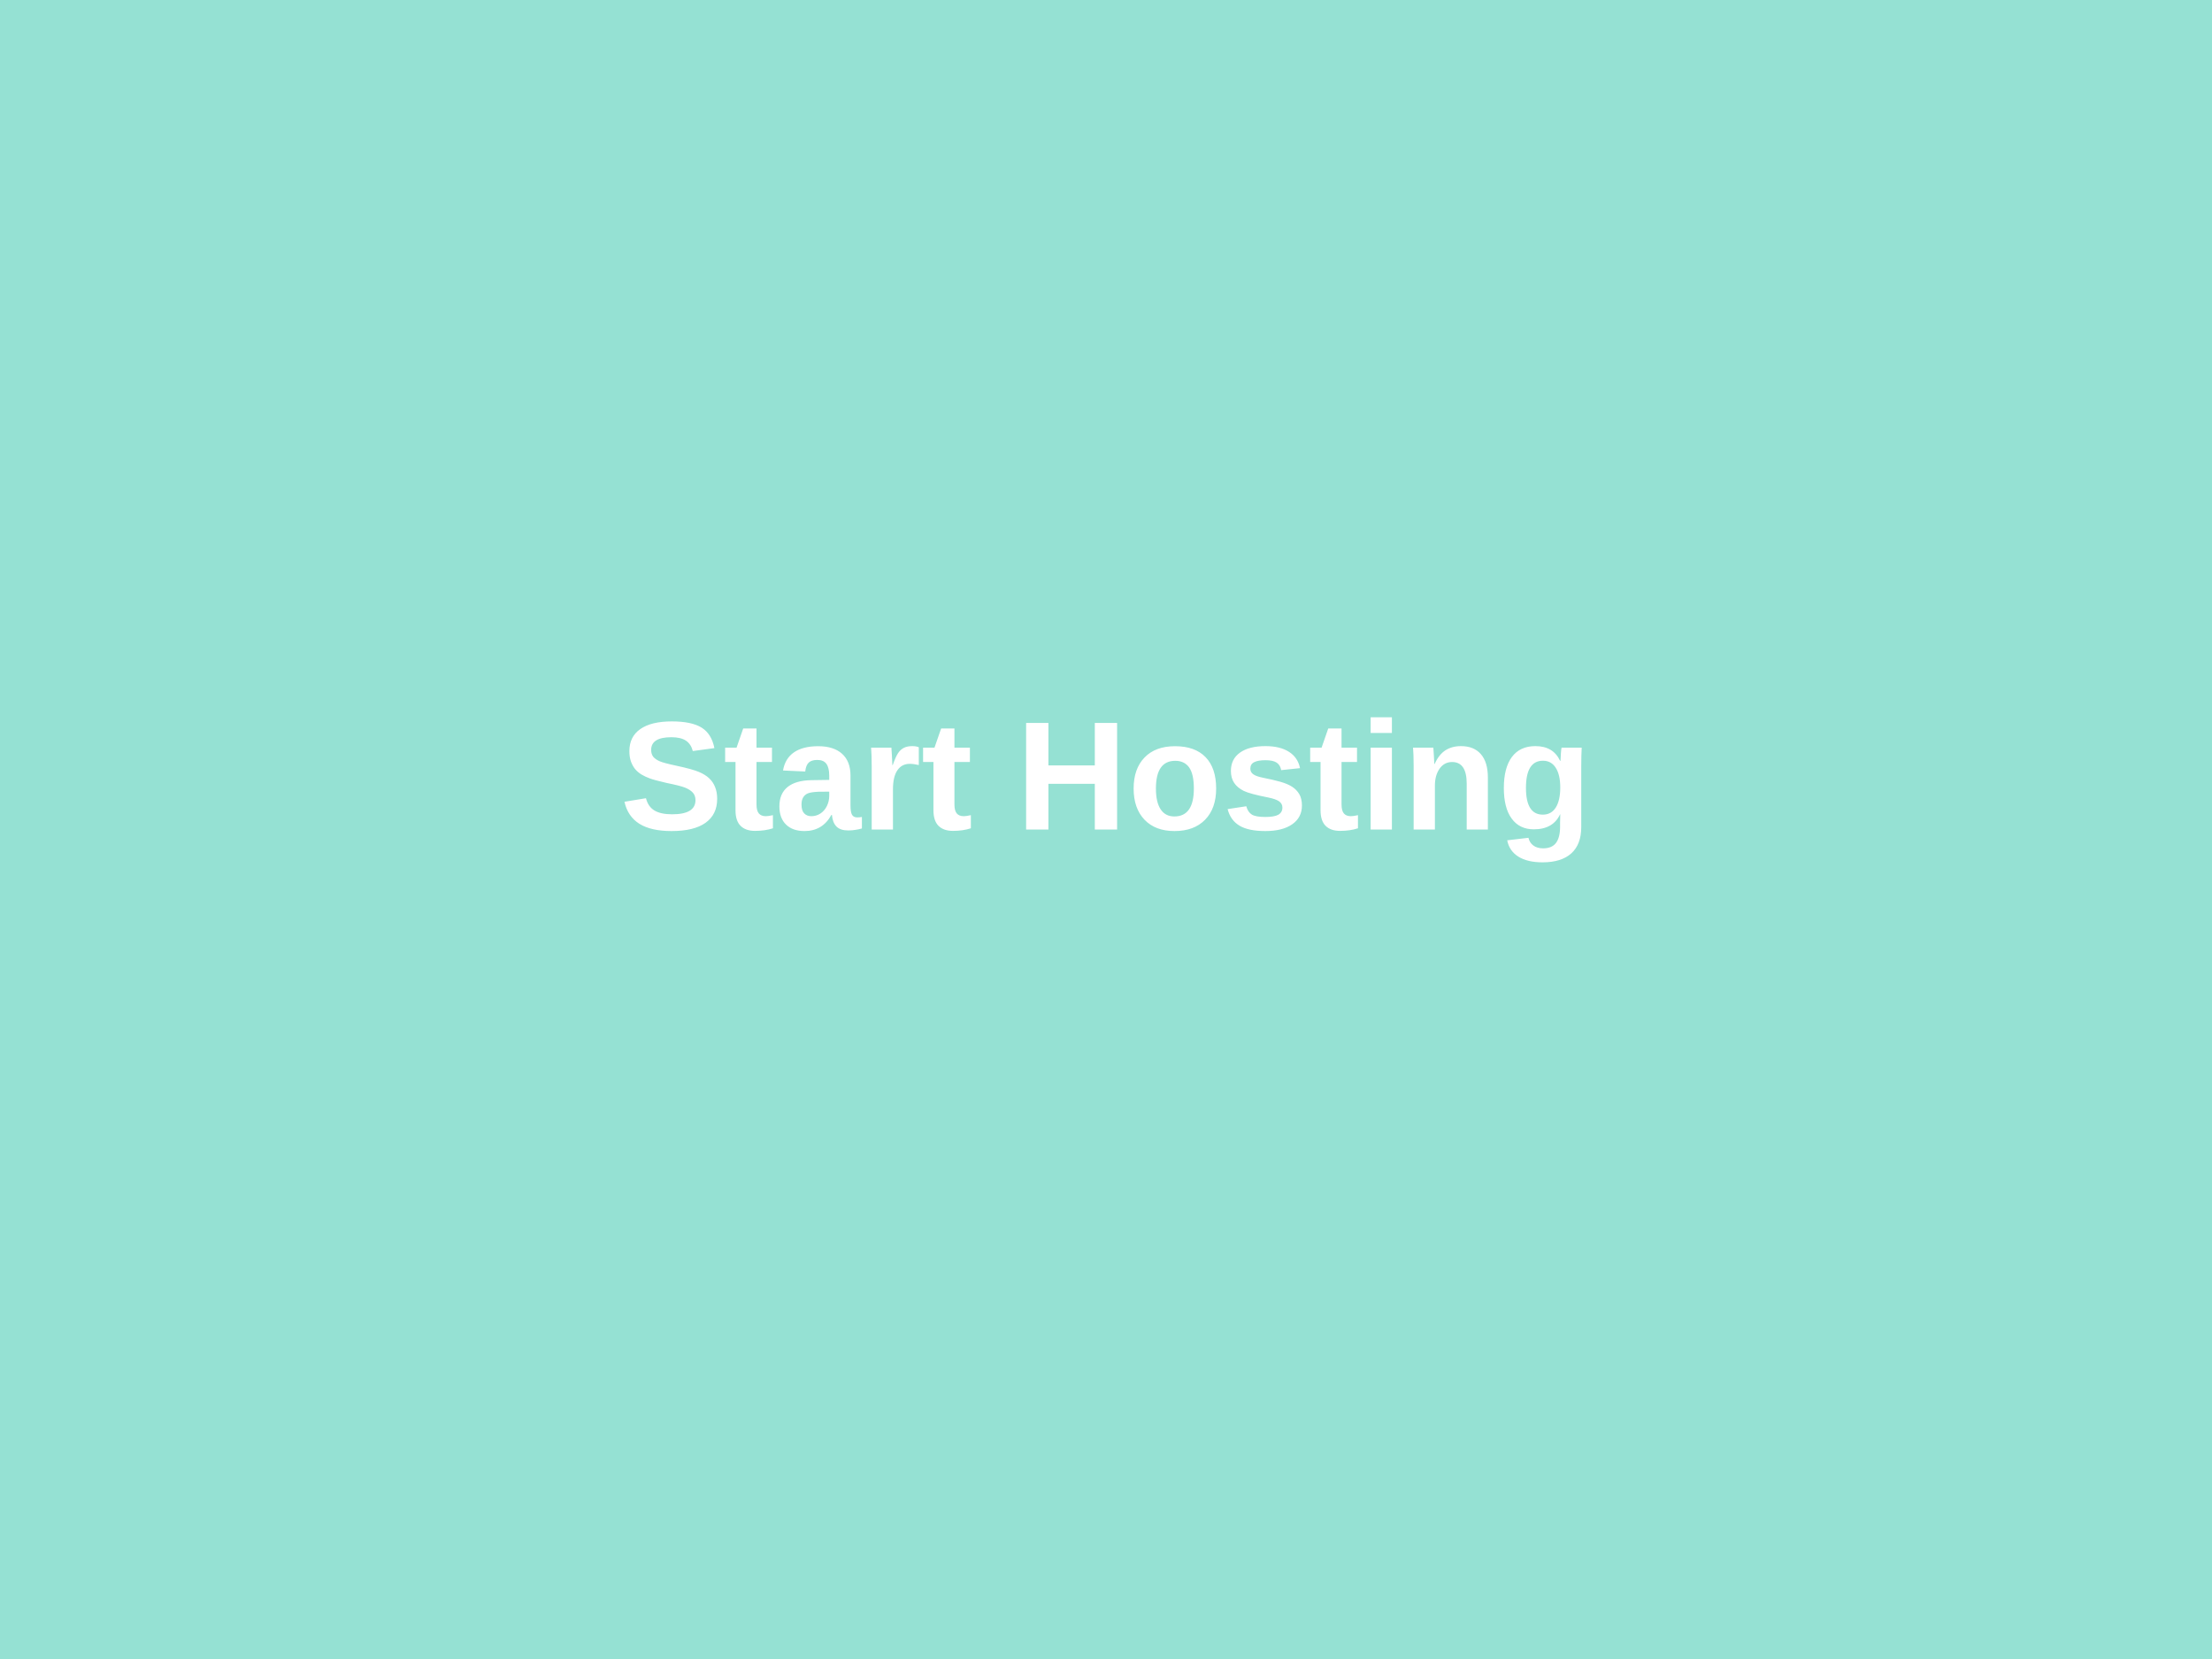
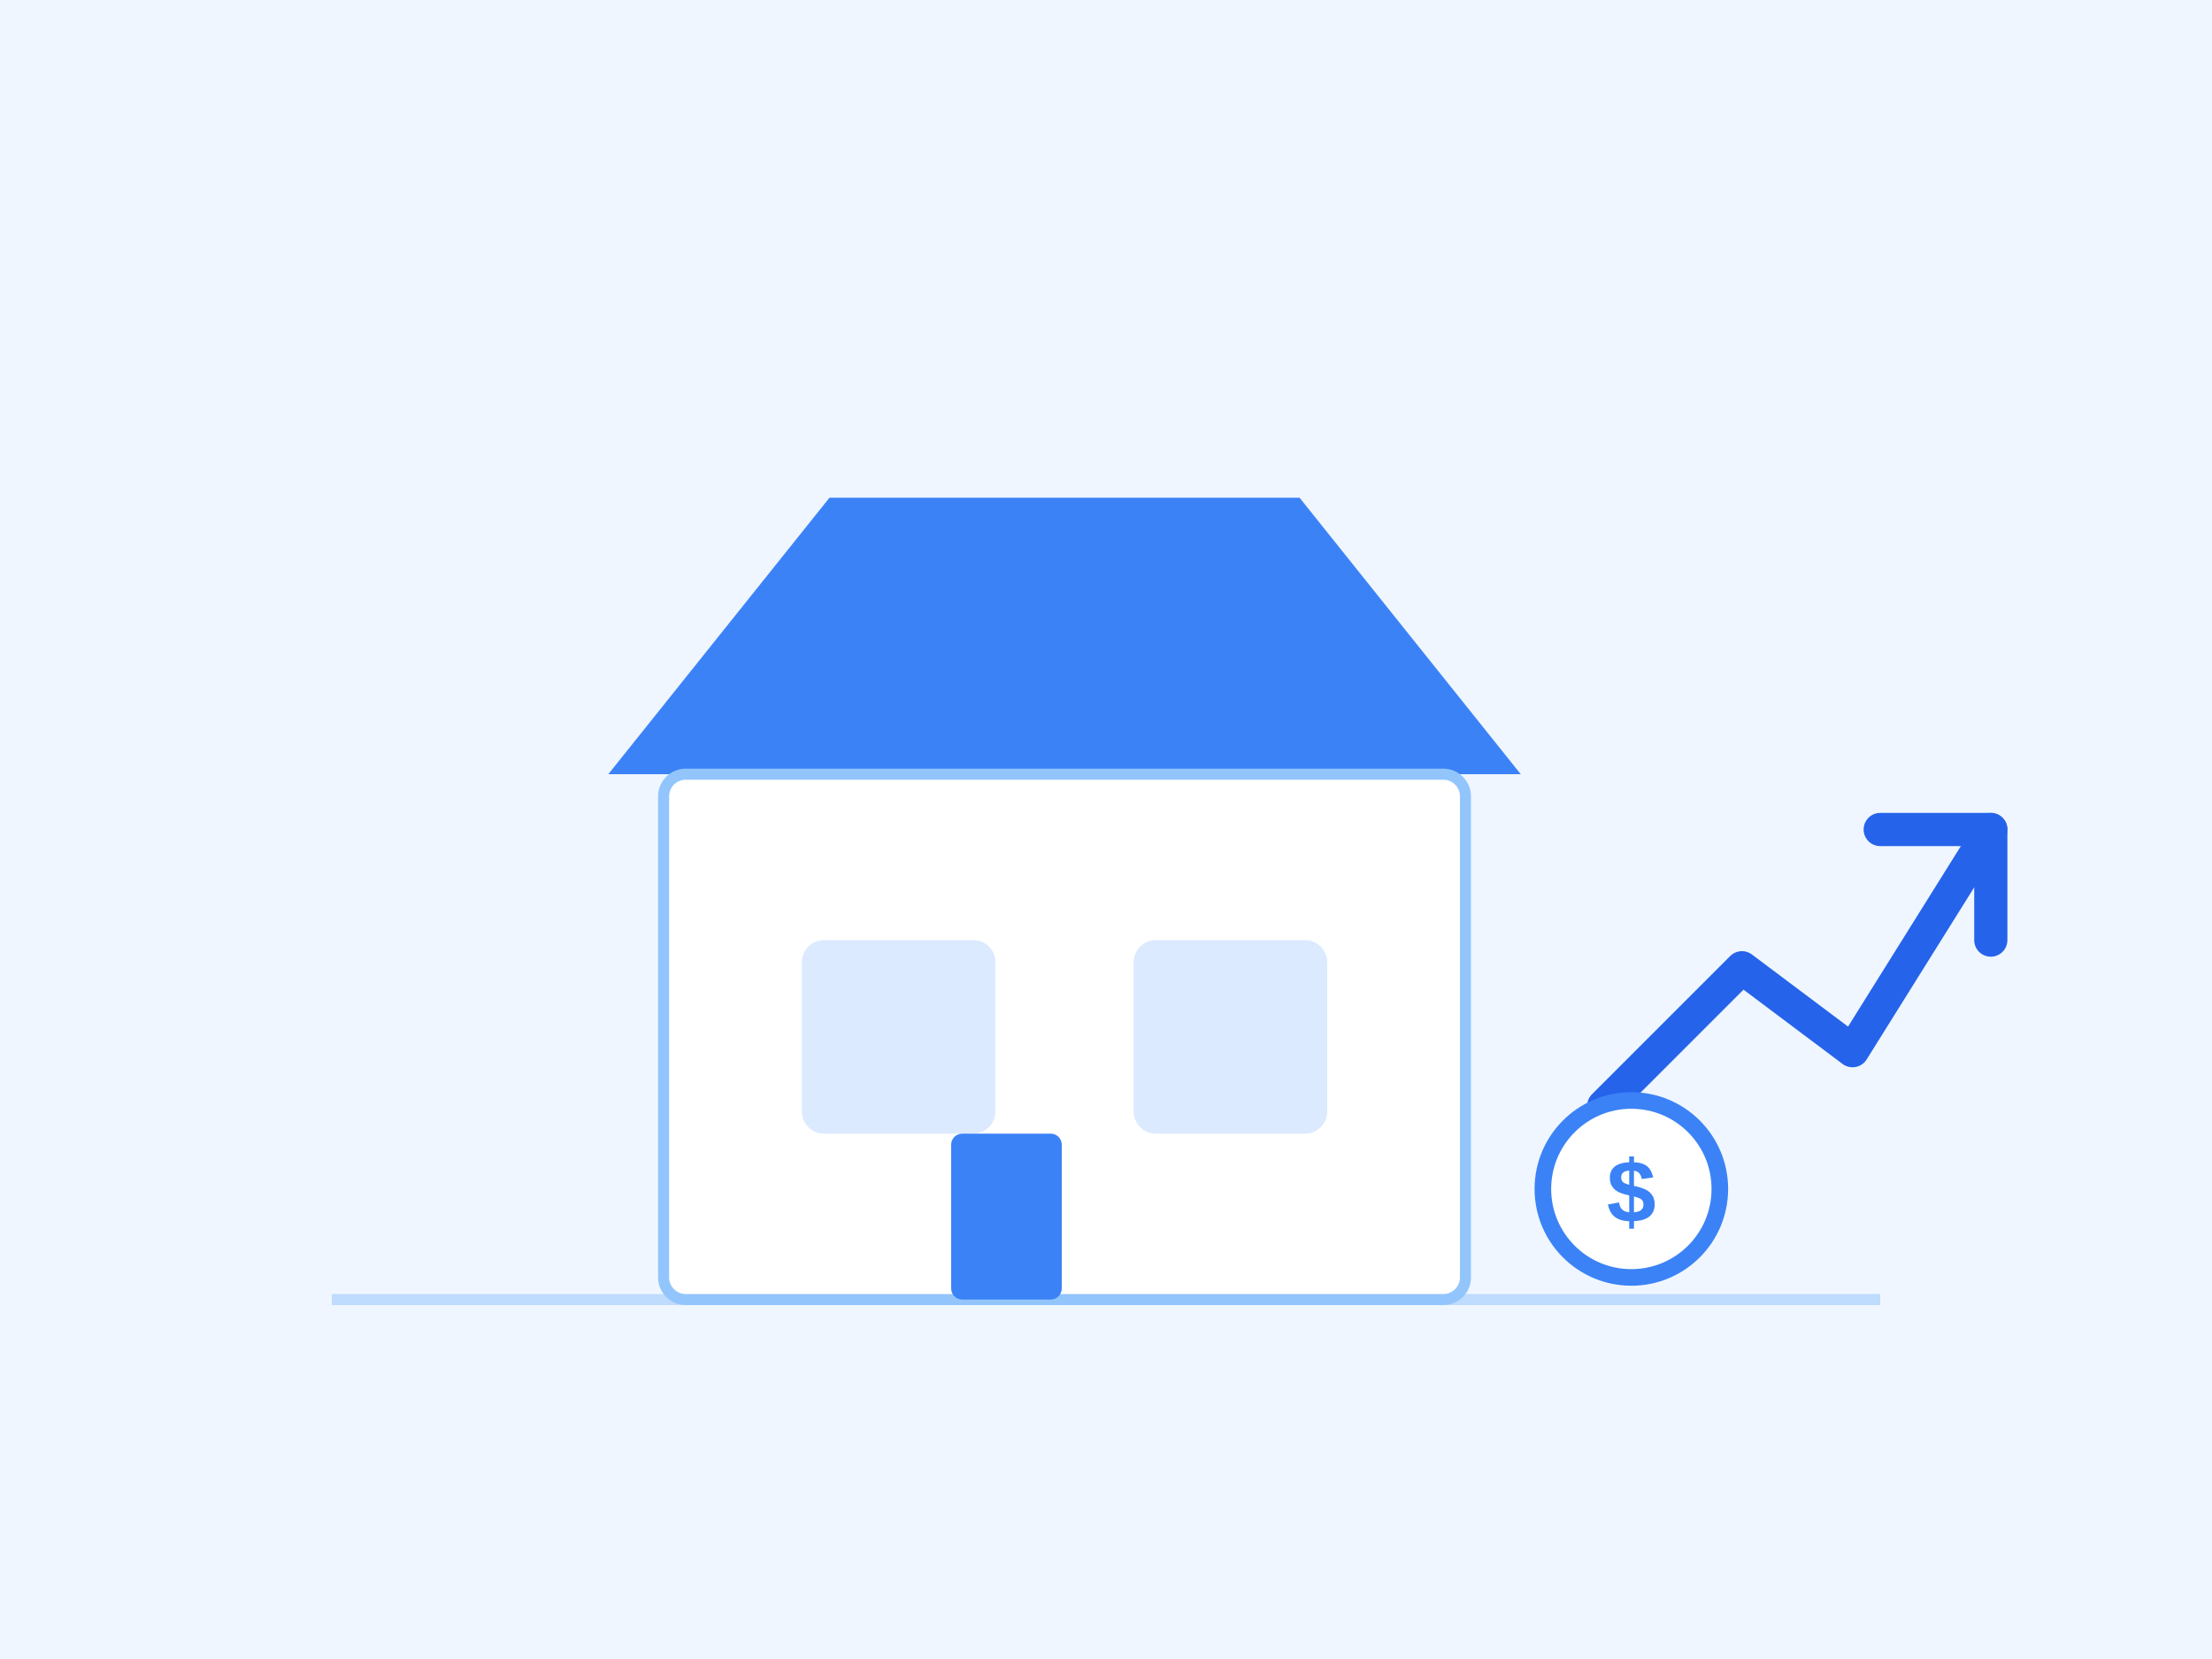
- <svg xmlns="http://www.w3.org/2000/svg" width="400" height="300">
-   <rect width="400" height="300" fill="#95E1D3" />
-   <text x="200" y="150" font-size="28" font-weight="bold" text-anchor="middle" fill="#fff" font-family="Arial">Start Hosting</text>
+ <svg xmlns="http://www.w3.org/2000/svg" width="400" height="300" viewBox="0 0 400 300">
+   <rect width="400" height="300" fill="#EFF6FF" />
+   <line x1="60" y1="235" x2="340" y2="235" stroke="#BFDBFE" stroke-width="2" />
+   <polygon points="150,90 235,90 275,140 110,140" fill="#3B82F6" />
+   <rect x="120" y="140" width="145" height="95" rx="4" fill="#FFFFFF" stroke="#93C5FD" stroke-width="2" />
+   <rect x="145" y="170" width="35" height="35" rx="4" fill="#DBEAFE" />
+   <rect x="205" y="170" width="35" height="35" rx="4" fill="#DBEAFE" />
+   <rect x="172" y="205" width="20" height="30" rx="2" fill="#3B82F6" />
+   <polyline points="290,200 315,175 335,190 360,150" fill="none" stroke="#2563EB" stroke-width="6" stroke-linecap="round" stroke-linejoin="round" />
+   <polyline points="340,150 360,150 360,170" fill="none" stroke="#2563EB" stroke-width="6" stroke-linecap="round" stroke-linejoin="round" />
+   <circle cx="295" cy="215" r="16" fill="#FFFFFF" stroke="#3B82F6" stroke-width="3" />
+   <text x="295" y="221" font-size="16" font-weight="bold" text-anchor="middle" fill="#3B82F6" font-family="Arial">$</text>
</svg>
